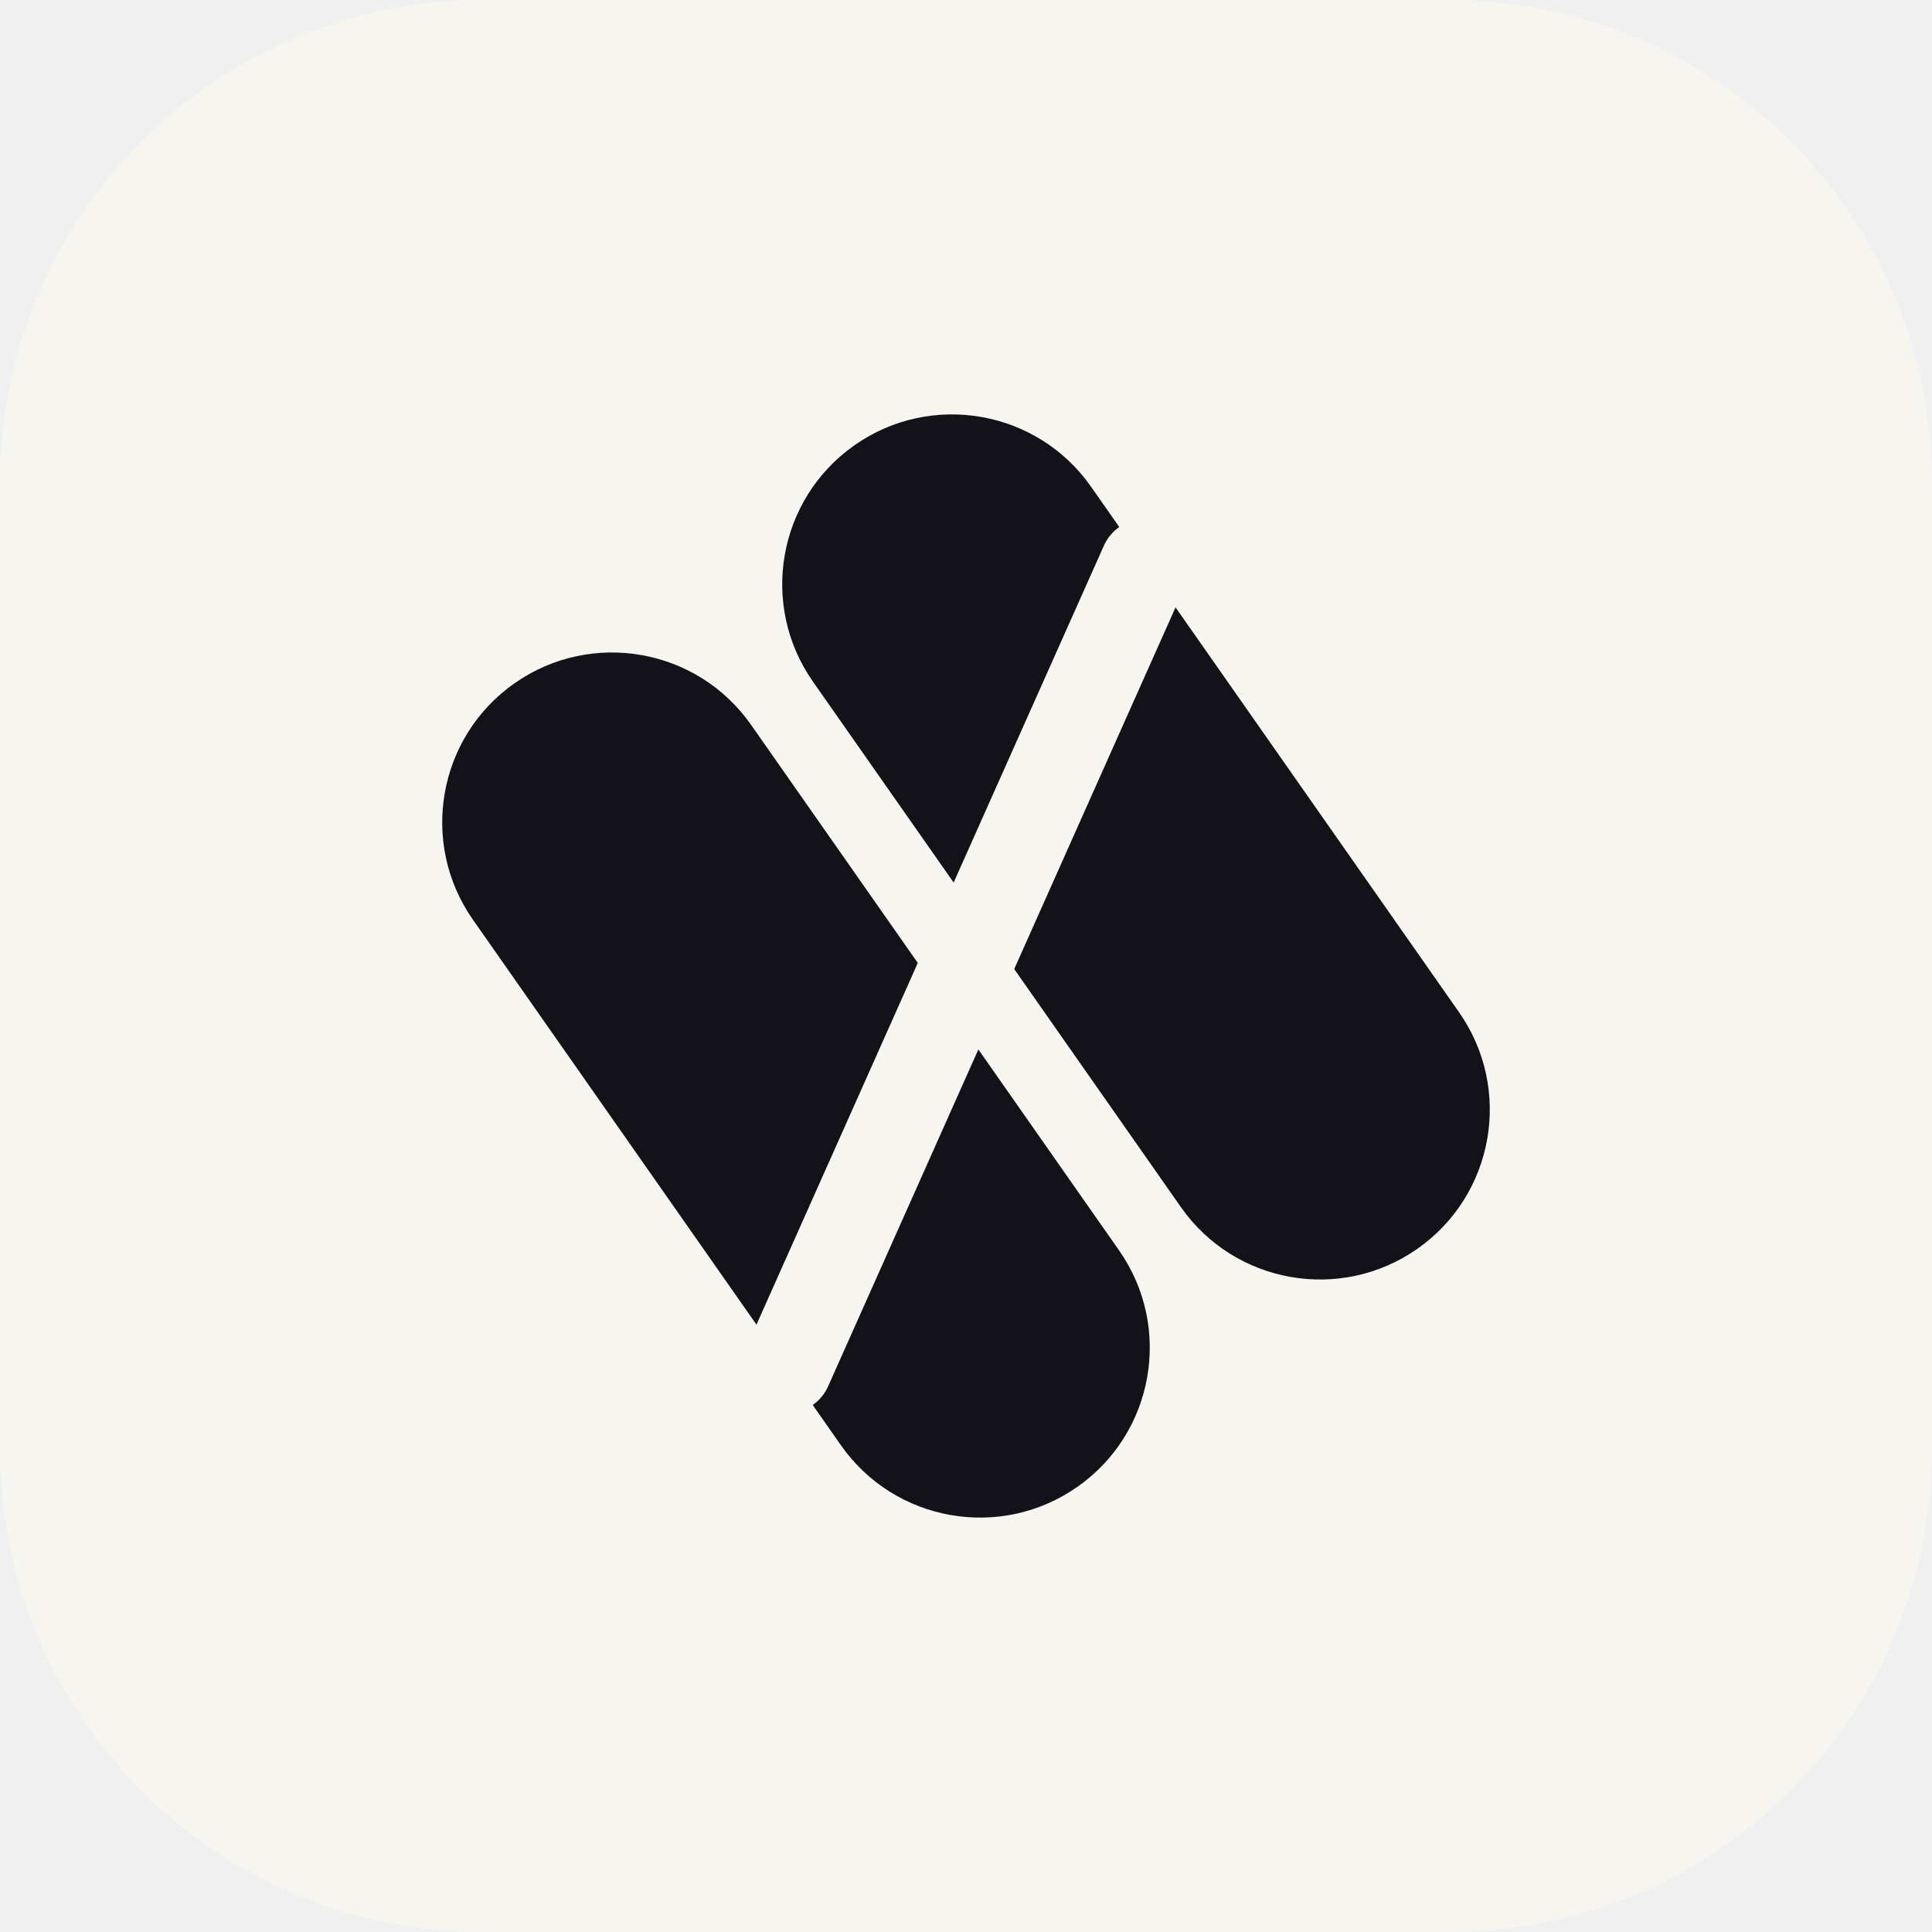
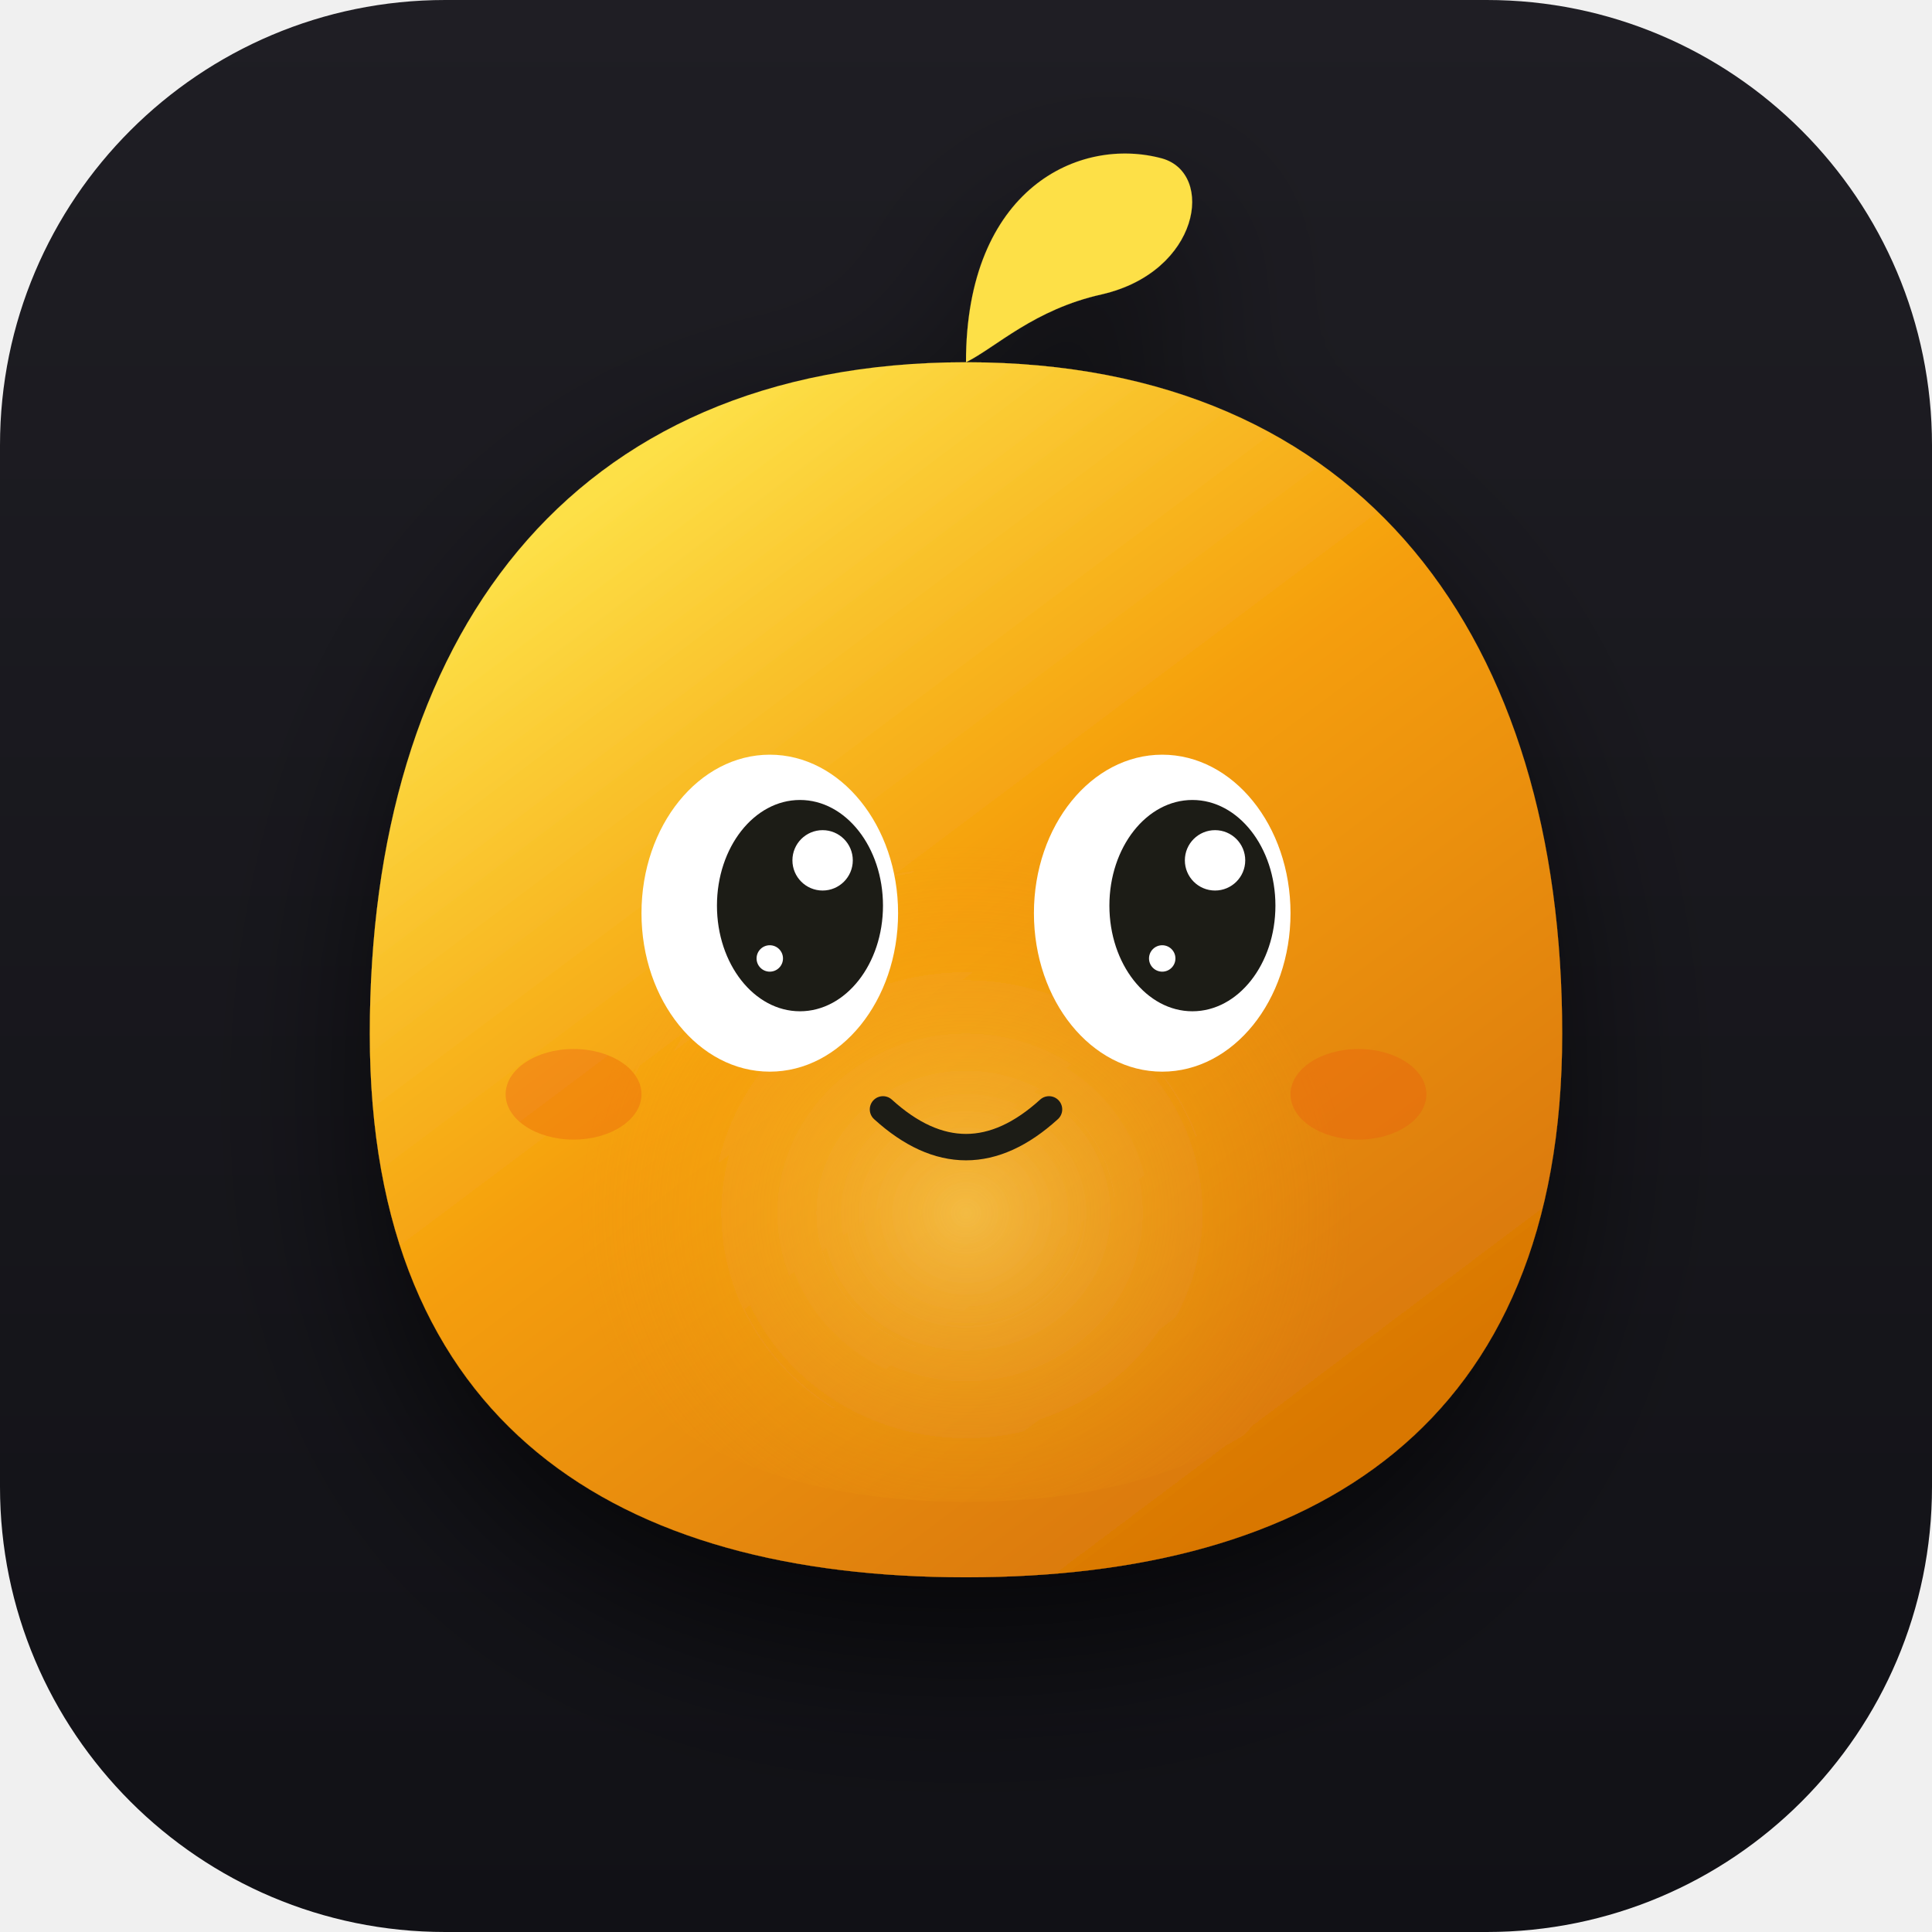
- <svg xmlns="http://www.w3.org/2000/svg" viewBox="0 0 512 512" width="100%" height="100%">
-   <rect width="512" height="512" rx="128" fill="#F7F5F0" />
-   <g transform="rotate(-35 256 256)">
-     <rect x="156" y="126" width="90" height="260" rx="45" fill="#121218" />
-     <rect x="266" y="126" width="90" height="260" rx="45" fill="#121218" />
-     <path d="M 156 316 L 356 196" stroke="#F7F5F0" stroke-width="24" stroke-linecap="round" />
+ <svg xmlns="http://www.w3.org/2000/svg" viewBox="0 0 512 512" width="512" height="512">
+   <defs>
+     <linearGradient id="mascotBg" x1="0%" y1="0%" x2="0%" y2="100%">
+       <stop offset="0%" stop-color="#1f1e24" />
+       <stop offset="100%" stop-color="#111116" />
+     </linearGradient>
+     <linearGradient id="bodyGrad" x1="20%" y1="10%" x2="80%" y2="90%">
+       <stop offset="0%" stop-color="#fde047" />
+       <stop offset="45%" stop-color="#f59e0b" />
+       <stop offset="100%" stop-color="#d97706" />
+     </linearGradient>
+     <radialGradient id="bellyGlow" cx="50%" cy="65%" r="45%">
+       <stop offset="0%" stop-color="#fef08a" stop-opacity="0.45" />
+       <stop offset="100%" stop-color="#f59e0b" stop-opacity="0" />
+     </radialGradient>
+     <filter id="charShadow" x="-20%" y="-20%" width="140%" height="140%">
+       <feDropShadow dx="0" dy="20" stdDeviation="22" flood-color="#000000" flood-opacity="0.65" />
+     </filter>
+   </defs>
+   <rect x="0" y="0" width="512" height="512" rx="118" fill="url(#mascotBg)" />
+   <g filter="url(#charShadow)">
+     <path d="M 256 96 C 362 96 414 170 414 274 C 414 378 348 418 256 418 C 164 418 98 378 98 274 C 98 170 150 96 256 96 Z" fill="url(#bodyGrad)" />
+     <path d="M 256 180 C 330 180 370 230 370 300 C 370 370 320 398 256 398 C 192 398 142 370 142 300 C 142 230 182 180 256 180 Z" fill="url(#bellyGlow)" />
+     <path d="M 256 96 C 256 50 286 36 308 42 C 322 46 318 72 292 78 C 274 82 264 92 256 96 Z" fill="#fde047" />
+     <ellipse cx="204" cy="242" rx="34" ry="42" fill="#ffffff" />
+     <ellipse cx="212" cy="240" rx="22" ry="28" fill="#1e1b18" />
+     <circle cx="218" cy="228" r="8" fill="#ffffff" />
+     <circle cx="204" cy="254" r="3.5" fill="#ffffff" />
+     <ellipse cx="308" cy="242" rx="34" ry="42" fill="#ffffff" />
+     <ellipse cx="316" cy="240" rx="22" ry="28" fill="#1e1b18" />
+     <circle cx="322" cy="228" r="8" fill="#ffffff" />
+     <circle cx="308" cy="254" r="3.5" fill="#ffffff" />
+     <ellipse cx="152" cy="290" rx="18" ry="12" fill="#ea580c" opacity="0.35" />
+     <ellipse cx="360" cy="290" rx="18" ry="12" fill="#ea580c" opacity="0.35" />
+     <path d="M 234 294 Q 256 314 278 294" fill="none" stroke="#1e1b18" stroke-width="7" stroke-linecap="round" />
  </g>
</svg>
